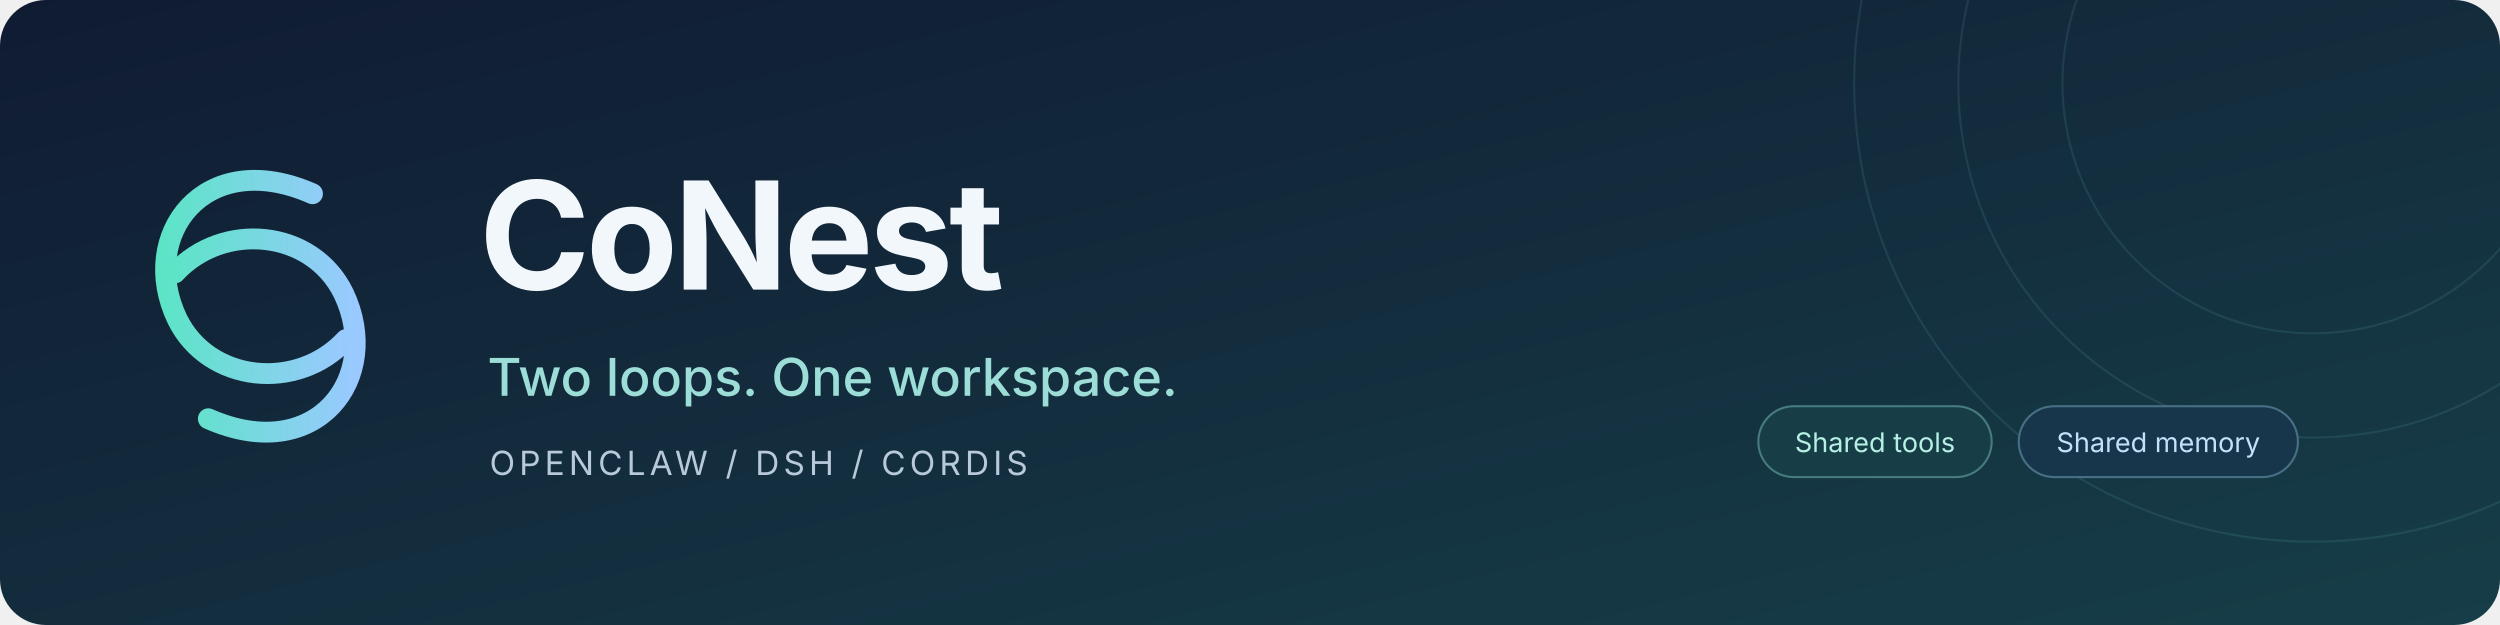
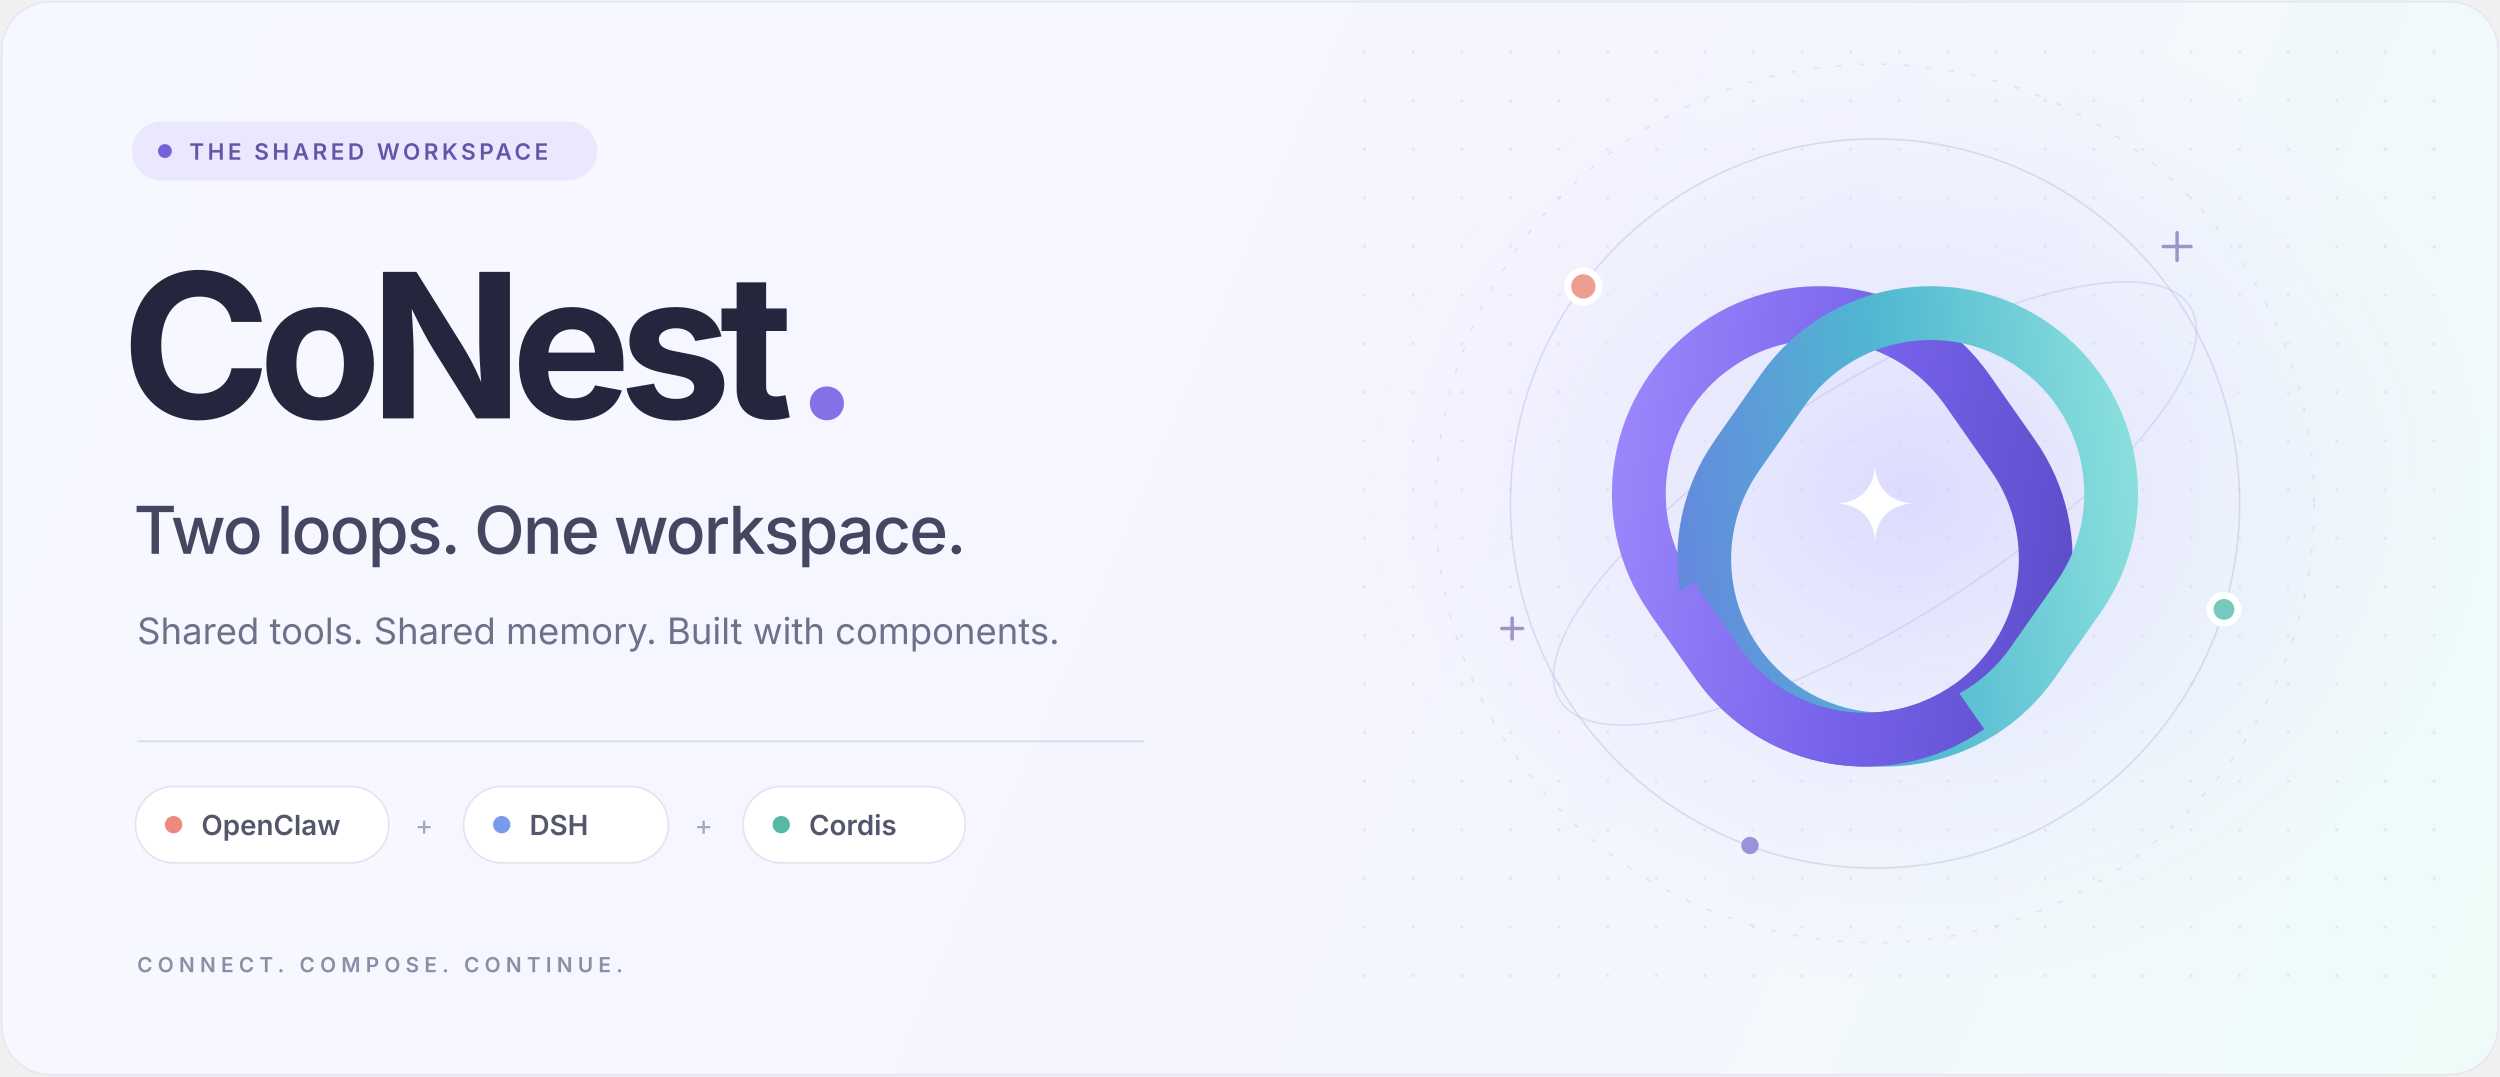
- <svg xmlns="http://www.w3.org/2000/svg" width="1200" height="300" viewBox="0 0 1200 300" role="img" aria-labelledby="title desc">
+ <svg xmlns="http://www.w3.org/2000/svg" width="1440" height="620" viewBox="0 0 1440 620" fill="none" role="img" aria-labelledby="title desc">
  <defs>
-     <linearGradient id="bg" x2="1" y2="1">
-       <stop stop-color="#101b32" />
-       <stop offset="1" stop-color="#163e48" />
+     <linearGradient id="background" x2="1440" y2="620" gradientUnits="userSpaceOnUse">
+       <stop stop-color="#f6f8ff" />
+       <stop offset=".55" stop-color="#f5f5ff" />
+       <stop offset="1" stop-color="#eefbf9" />
    </linearGradient>
-     <linearGradient id="accent">
-       <stop stop-color="#5de4c7" />
-       <stop offset="1" stop-color="#99c9ff" />
+     <radialGradient id="halo">
+       <stop stop-color="#cfccff" stop-opacity=".65" />
+       <stop offset="1" stop-color="#e9e7ff" stop-opacity="0" />
+     </radialGradient>
+     <linearGradient id="loop-a" x1="-130" y1="-120" x2="125" y2="120" gradientUnits="userSpaceOnUse">
+       <stop stop-color="#a18cff" />
+       <stop offset=".5" stop-color="#7662e9" />
+       <stop offset="1" stop-color="#5244bd" />
    </linearGradient>
+     <linearGradient id="loop-b" x1="140" y1="-100" x2="-100" y2="110" gradientUnits="userSpaceOnUse">
+       <stop stop-color="#93e5de" />
+       <stop offset=".5" stop-color="#50b8d1" />
+       <stop offset="1" stop-color="#697de1" />
+     </linearGradient>
+     <pattern id="dots" width="28" height="28" patternUnits="userSpaceOnUse">
+       <circle cx="2" cy="2" r="1" fill="#7a80a5" opacity=".13" />
+     </pattern>
  </defs>
-   <rect width="1200" height="300" rx="22" fill="url(#bg)" />
-   <g fill="none" stroke="#79cece" stroke-opacity=".12">
-     <circle cx="1110" cy="40" r="120" />
-     <circle cx="1110" cy="40" r="170" />
-     <circle cx="1110" cy="40" r="220" />
+   <rect x="1" y="1" width="1438" height="618" rx="28" fill="url(#background)" stroke="#e5e7f3" />
+   <rect x="760" y="24" width="656" height="548" fill="url(#dots)" />
+   <ellipse cx="1100" cy="285" rx="330" ry="280" fill="url(#halo)" />
+   <g font-family="Inter, 'Segoe UI', Arial, sans-serif">
+     <rect x="76" y="70" width="268" height="34" rx="17" fill="#eae7ff" />
+     <circle cx="95" cy="87" r="4" fill="#7862d9" />
+     <text x="109" y="92" font-size="13" font-weight="600" letter-spacing="2" fill="#6355aa">THE SHARED WORKSPACE</text>
+     <text x="70" y="241" font-size="116" font-weight="750" letter-spacing="-7" fill="#25263e">CoNest<tspan fill="#8471e8">.</tspan>
+     </text>
+     <text x="77" y="319" font-size="38" font-weight="500" letter-spacing="-1" fill="#45465f">Two loops. One workspace.</text>
+     <text x="79" y="371" font-size="21" fill="#6d7189">Shared tools. Shared memory. Built with components.</text>
+     <path d="M79 427H659" stroke="#d8dbea" />
+     <g font-size="16" font-weight="600">
+       <rect x="78" y="453" width="146" height="44" rx="22" fill="#fff" stroke="#e2e4ef" />
+       <circle cx="100" cy="475" r="5" fill="#ef897e" />
+       <text x="116" y="481" fill="#53566d">OpenClaw</text>
+       <text x="239" y="481" fill="#a3a7bb" font-weight="400">+</text>
+       <rect x="267" y="453" width="118" height="44" rx="22" fill="#fff" stroke="#e2e4ef" />
+       <circle cx="289" cy="475" r="5" fill="#799bec" />
+       <text x="305" y="481" fill="#53566d">DSH</text>
+       <text x="400" y="481" fill="#a3a7bb" font-weight="400">+</text>
+       <rect x="428" y="453" width="128" height="44" rx="22" fill="#fff" stroke="#e2e4ef" />
+       <circle cx="450" cy="475" r="5" fill="#58b8a6" />
+       <text x="466" y="481" fill="#53566d">Cordis</text>
+     </g>
+     <text x="79" y="560" font-size="12" font-weight="600" letter-spacing="3" fill="#8b8ea6">CONNECT. COMPOSE. CONTINUE.</text>
  </g>
-   <g transform="translate(73 84)" fill="none" stroke="url(#accent)" stroke-width="10" stroke-linecap="round">
-     <path d="M77 9C25-14-7 29 12 69c15 31 58 35 81 10" />
-     <path d="M27 117c52 23 84-20 65-60C77 26 34 22 11 47" />
-   </g>
-   <text x="230" y="139" fill="#f2f7fb" font-family="Inter,Segoe UI,Arial,sans-serif" font-size="72" font-weight="700" letter-spacing="-2">CoNest</text>
-   <text x="234" y="190" fill="#9cddd8" font-family="Inter,Segoe UI,Arial,sans-serif" font-size="25" font-weight="500">Two loops. One workspace.</text>
-   <text x="235" y="228" fill="#b9c9dc" font-family="Inter,Segoe UI,Arial,sans-serif" font-size="16" letter-spacing="2">OPENCLAW  /  DSH  /  CORDIS</text>
-   <g transform="translate(844 195)" font-family="Inter,Segoe UI,Arial,sans-serif" font-size="13" text-anchor="middle">
-     <rect width="112" height="34" rx="17" fill="#173e46" stroke="#477b82" />
-     <text x="56" y="22" fill="#b6efe4">Shared tools</text>
-     <rect x="125" width="134" height="34" rx="17" fill="#18364b" stroke="#477084" />
-     <text x="192" y="22" fill="#c3e1fa">Shared memory</text>
+   <g transform="translate(1080 290)">
+     <circle r="210" stroke="#bdbce3" stroke-opacity=".45" />
+     <circle r="253" stroke="#bdbce3" stroke-opacity=".32" stroke-dasharray="3 10" />
+     <ellipse rx="214" ry="69" transform="rotate(-32)" stroke="#bdbce3" stroke-opacity=".4" />
+     <g stroke-width="31">
+       <rect x="-127" y="-127" width="208" height="254" rx="104" transform="rotate(-35)" stroke="url(#loop-a)" />
+       <rect x="-81" y="-127" width="208" height="254" rx="104" transform="rotate(35)" stroke="url(#loop-b)" />
+       <path d="M-127-23v46a104 104 0 0 0 104 104" transform="rotate(-35)" stroke="url(#loop-a)" />
+     </g>
+     <path d="M0-23C0-9-9 0-23 0C-9 0 0 9 0 23C0 9 9 0 23 0C9 0 0-9 0-23Z" fill="#fff" />
+     <circle cx="-168" cy="-125" r="9" fill="#ee9d91" stroke="#fff" stroke-width="4" />
+     <circle cx="201" cy="61" r="8" fill="#75cabb" stroke="#fff" stroke-width="4" />
+     <circle cx="-72" cy="197" r="5" fill="#9c91db" />
+     <path d="M174-156v16m-8-8h16M-209 66v12m-6-6h12" stroke="#9d95c5" stroke-width="2" stroke-linecap="round" />
  </g>
</svg>
